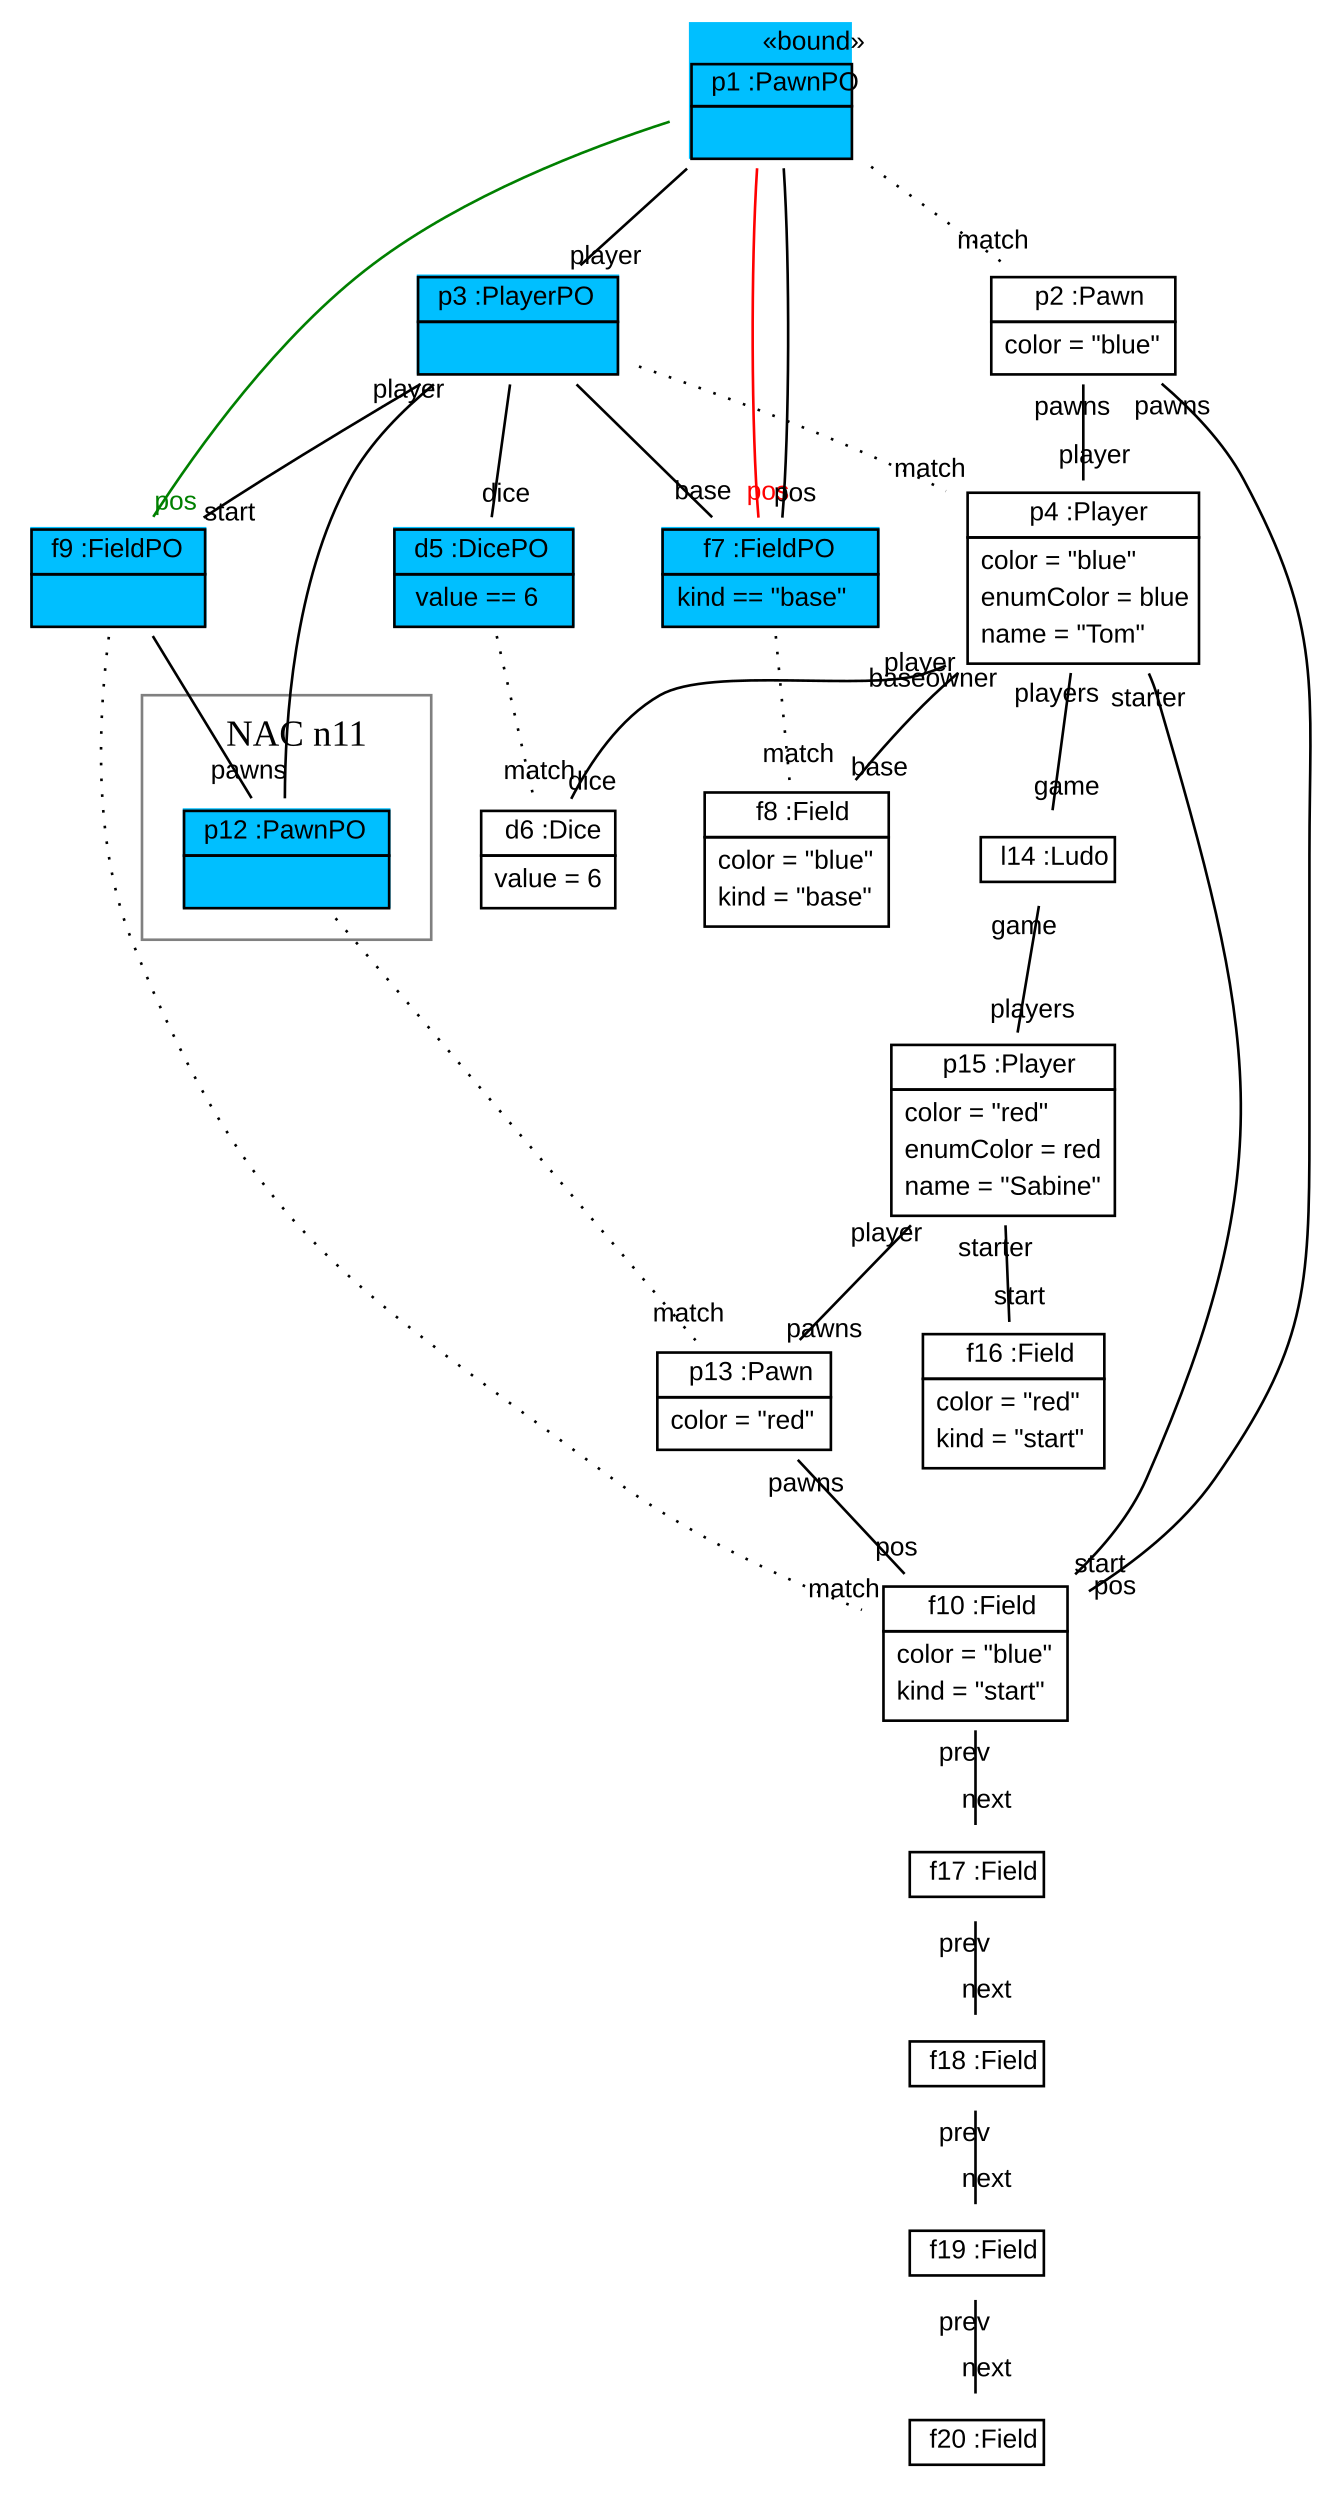
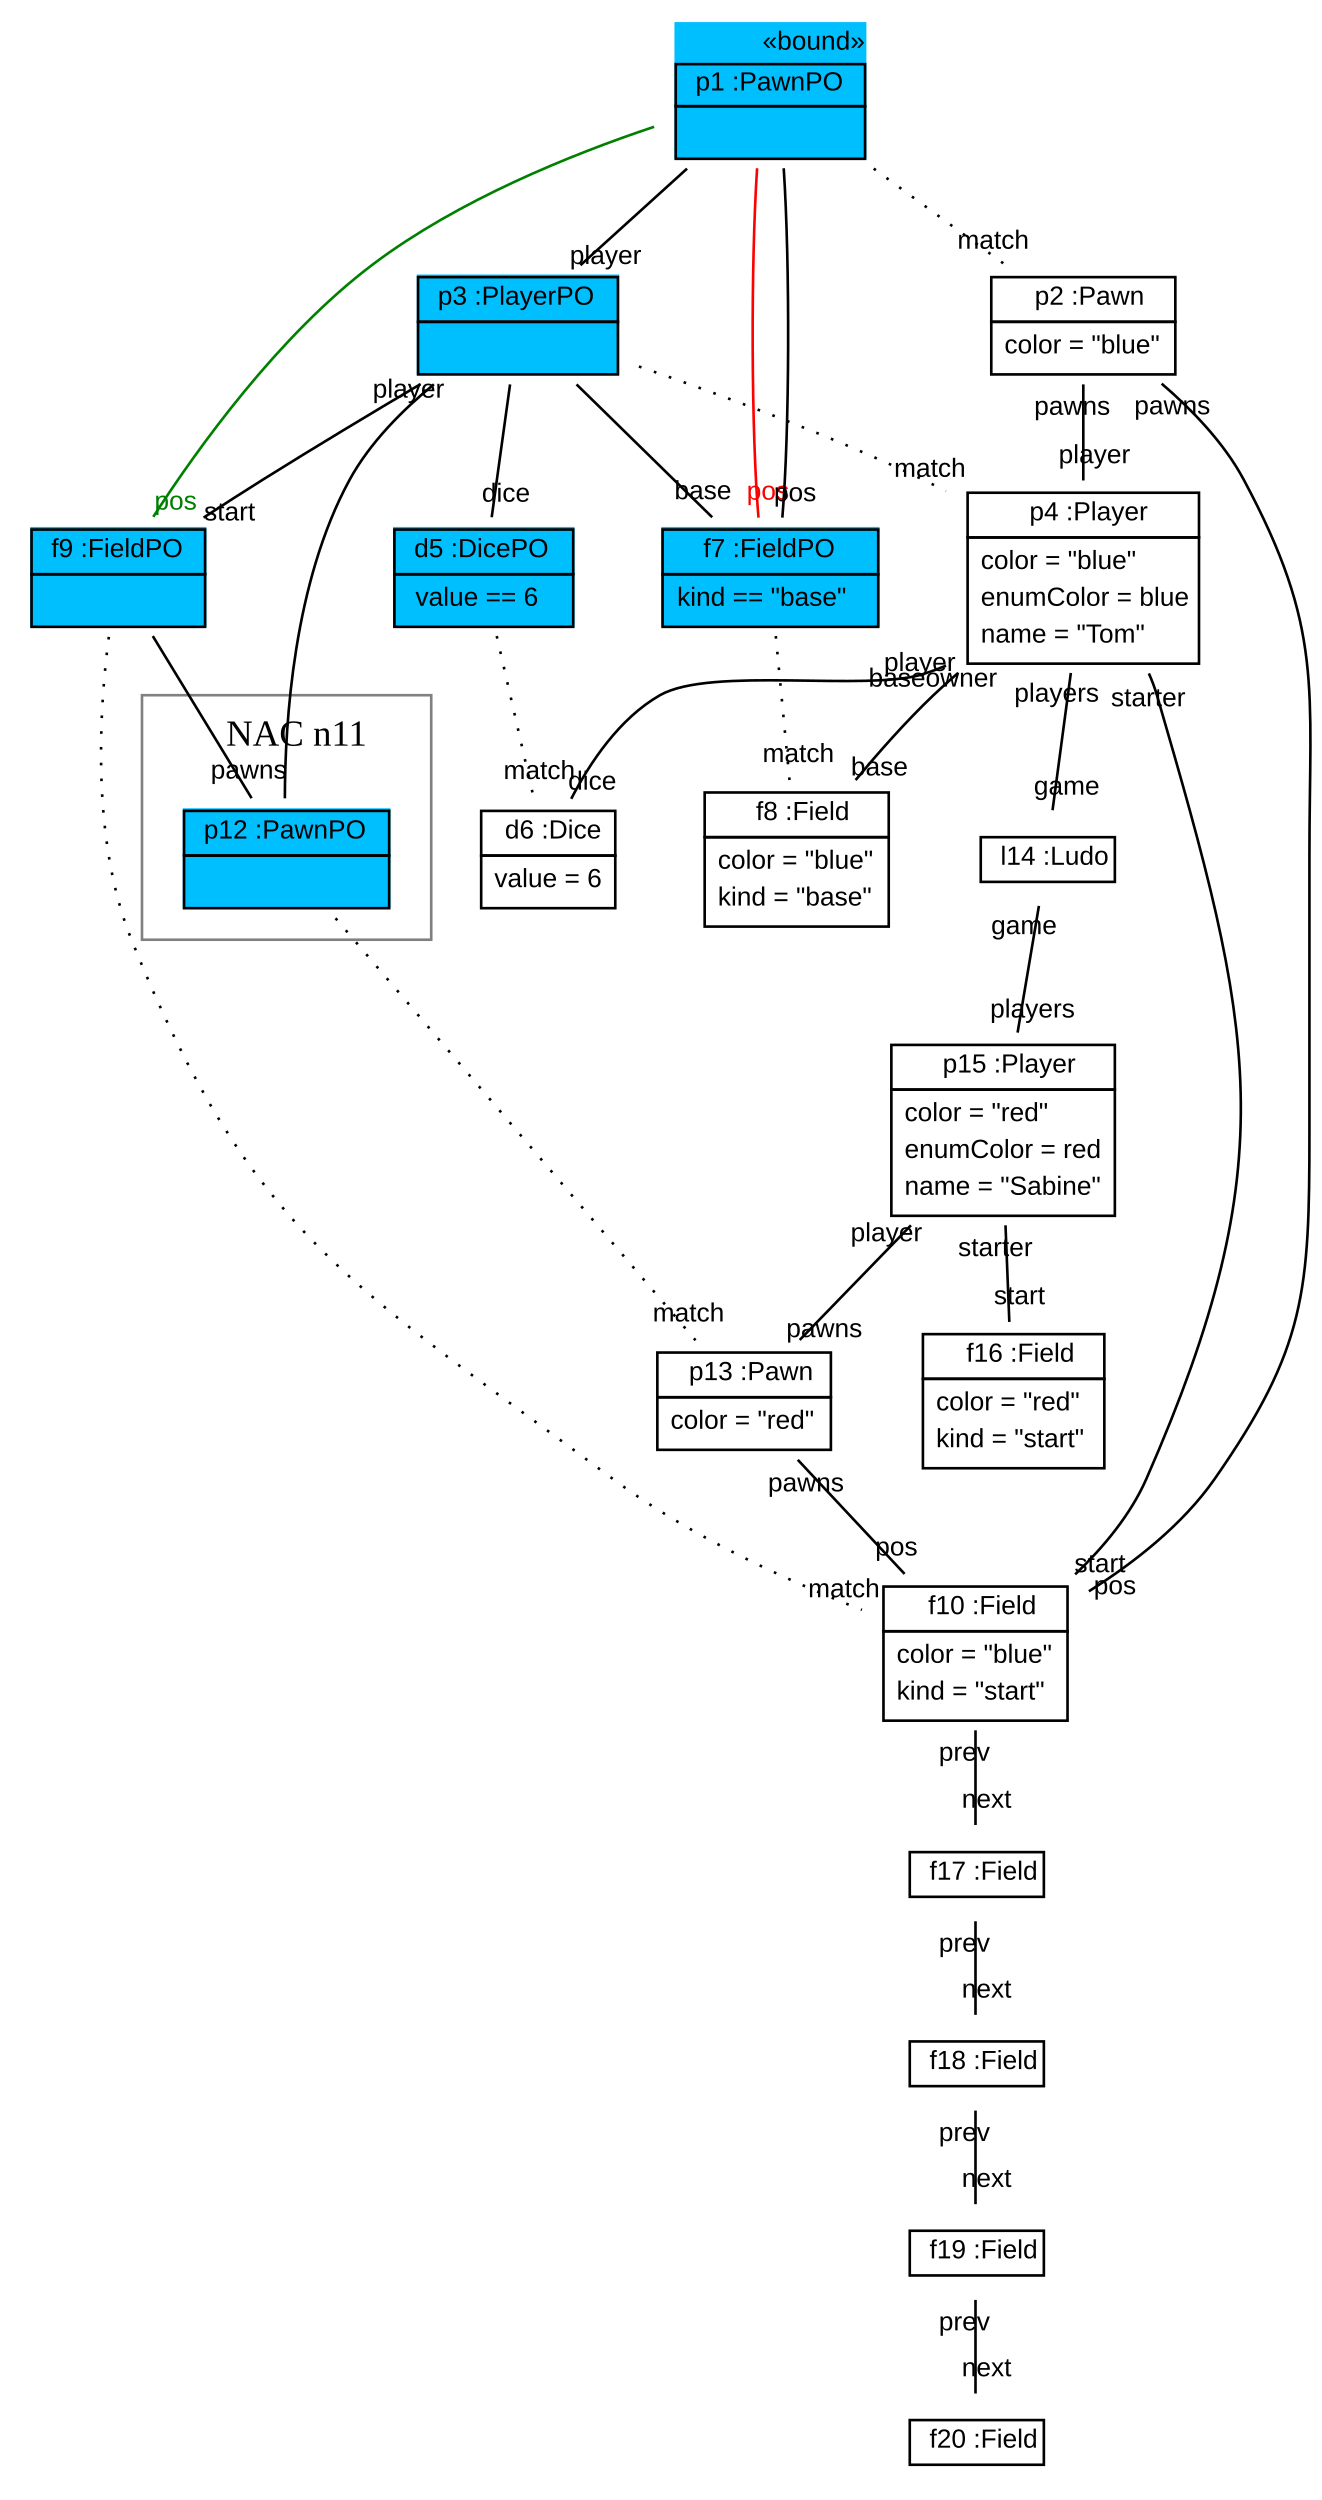
<svg xmlns="http://www.w3.org/2000/svg" xmlns:xlink="http://www.w3.org/1999/xlink" width="502pt" height="950pt" viewBox="0.00 0.00 502.42 950.00">
  <g id="graph1" class="graph" transform="scale(1 1) rotate(0) translate(4 946)">
    <polygon fill="white" stroke="white" points="-4,5 -4,-946 499.415,-946 499.415,5 -4,5" />
    <g id="graph2" class="cluster">
      <polygon fill="none" stroke="grey" points="50,-589 50,-682 160,-682 160,-589 50,-589" />
      <text text-anchor="start" x="82" y="-662.8" font-family="Times New Roman,serif" font-size="14.00">NAC n11</text>
    </g>
    <g id="node1" class="node">
-       <polygon fill="deepskyblue" stroke="deepskyblue" points="258.5,-886.5 258.5,-937.5 319.5,-937.5 319.5,-886.5 258.5,-886.5" />
+       <polygon fill="deepskyblue" stroke="deepskyblue" points="253,-886.5 253,-937.5 325,-937.5 325,-886.5 253,-886.5" />
      <text text-anchor="start" x="286" y="-927.5" font-family="Arial" font-size="10.00">«bound»</text>
-       <polygon fill="none" stroke="black" points="259,-906 259,-922 320,-922 320,-906 259,-906" />
-       <text text-anchor="start" x="262.5" y="-912" font-family="Arial" font-size="10.00"> </text>
-       <text text-anchor="start" x="266.5" y="-912" font-family="Arial" font-size="10.00"> p1 :PawnPO </text>
-       <polygon fill="none" stroke="black" points="259,-886 259,-906 320,-906 320,-886 259,-886" />
-       <text text-anchor="start" x="286" y="-894" font-family="Arial" font-size="10.00">  </text>
+       <polygon fill="none" stroke="black" points="253,-906 253,-922 325,-922 325,-906 253,-906" />
+       <text text-anchor="start" x="256.5" y="-912" font-family="Arial" font-size="10.00"> </text>
+       <text text-anchor="start" x="260.5" y="-912" font-family="Arial" font-size="10.00"> p1 :PawnPO </text>
+       <polygon fill="none" stroke="black" points="253,-886 253,-906 325,-906 325,-886 253,-886" />
+       <text text-anchor="start" x="285.5" y="-894" font-family="Arial" font-size="10.00">  </text>
    </g>
    <g id="node2" class="node">
      <polygon fill="deepskyblue" stroke="deepskyblue" points="155,-804.5 155,-841.5 231,-841.5 231,-804.5 155,-804.5" />
      <polygon fill="none" stroke="black" points="155,-824 155,-841 231,-841 231,-824 155,-824" />
      <text text-anchor="start" x="158.5" y="-830.5" font-family="Arial" font-size="10.00"> </text>
      <text text-anchor="start" x="162.5" y="-830.5" font-family="Arial" font-size="10.00"> p3 :PlayerPO </text>
      <polygon fill="none" stroke="black" points="155,-804 155,-824 231,-824 231,-804 155,-804" />
      <text text-anchor="start" x="189.5" y="-812" font-family="Arial" font-size="10.00">  </text>
    </g>
    <g id="edge15" class="edge">
      <path fill="none" stroke="black" d="M257.3,-882.272C244.083,-870.294 228.996,-856.621 216.758,-845.531" />
      <text text-anchor="middle" x="226.312" y="-845.985" font-family="Arial" font-size="10.00">player</text>
    </g>
    <g id="node4" class="node">
      <polygon fill="deepskyblue" stroke="deepskyblue" points="248,-708.5 248,-745.5 330,-745.5 330,-708.5 248,-708.5" />
      <polygon fill="none" stroke="black" points="248,-728 248,-745 330,-745 330,-728 248,-728" />
      <text text-anchor="start" x="259.5" y="-734.5" font-family="Arial" font-size="10.00"> </text>
      <text text-anchor="start" x="263.5" y="-734.5" font-family="Arial" font-size="10.00"> f7 :FieldPO </text>
      <polygon fill="none" stroke="black" points="248,-708 248,-728 330,-728 330,-708 248,-708" />
      <text text-anchor="start" x="253.5" y="-716" font-family="Arial" font-size="10.00"> kind == "base" </text>
    </g>
    <g id="edge29" class="edge">
      <path fill="none" stroke="red" d="M283.938,-882.406C281.525,-845.614 281.699,-782.521 284.461,-749.531" />
      <text text-anchor="middle" x="288.045" y="-756.366" font-family="Arial" font-size="10.00" fill="red">pos</text>
    </g>
    <g id="edge19" class="edge">
      <path fill="none" stroke="black" d="M294.063,-882.406C296.475,-845.614 296.301,-782.521 293.539,-749.531" />
      <text text-anchor="middle" x="298.387" y="-755.777" font-family="Arial" font-size="10.00">pos</text>
    </g>
    <g id="node5" class="node">
      <polygon fill="deepskyblue" stroke="deepskyblue" points="8,-708.5 8,-745.5 74,-745.5 74,-708.5 8,-708.5" />
      <polygon fill="none" stroke="black" points="8,-728 8,-745 74,-745 74,-728 8,-728" />
      <text text-anchor="start" x="11.5" y="-734.5" font-family="Arial" font-size="10.00"> </text>
      <text text-anchor="start" x="15.5" y="-734.5" font-family="Arial" font-size="10.00"> f9 :FieldPO </text>
      <polygon fill="none" stroke="black" points="8,-708 8,-728 74,-728 74,-708 8,-708" />
      <text text-anchor="start" x="37.5" y="-716" font-family="Arial" font-size="10.00">  </text>
    </g>
    <g id="edge31" class="edge">
-       <path fill="none" stroke="green" d="M250.696,-900.132C218.487,-889.739 172.334,-871.811 138,-846 101.964,-818.91 71.013,-775.763 54.285,-749.831" />
+       <path fill="none" stroke="green" d="M244.773,-898.186C213.009,-887.567 170.281,-870.268 138,-846 101.964,-818.91 71.013,-775.763 54.285,-749.831" />
      <text text-anchor="middle" x="62.797" y="-752.58" font-family="Arial" font-size="10.00" fill="green">pos</text>
    </g>
    <g id="node8" class="node">
      <a xlink:href="../../SDMLib/src/org/sdmlib/examples/ludo/Pawn.java" xlink:title="&lt;TABLE&gt;">
        <polygon fill="none" stroke="black" points="373,-824 373,-841 443,-841 443,-824 373,-824" />
        <text text-anchor="start" x="385.5" y="-830.5" font-family="Arial" font-size="10.00"> </text>
        <text text-anchor="start" x="389.5" y="-830.5" font-family="Arial" font-size="10.00">p2 :Pawn</text>
      </a>
      <polygon fill="none" stroke="black" points="373,-804 373,-824 443,-824 443,-804 373,-804" />
      <text text-anchor="start" x="378" y="-812" font-family="Arial" font-size="10.00">color = "blue"</text>
    </g>
    <g id="edge3" class="edge">
-       <path fill="none" stroke="black" stroke-dasharray="1,5" d="M327.307,-882.994C343.886,-870.873 362.989,-856.907 378.446,-845.607" />
-       <text text-anchor="middle" x="373.624" y="-851.867" font-family="Arial" font-size="10.00">match</text>
+       <path fill="none" stroke="black" stroke-dasharray="1,5" d="M328.295,-882.272C344.678,-870.294 363.38,-856.621 378.55,-845.531" />
+       <text text-anchor="middle" x="373.728" y="-851.791" font-family="Arial" font-size="10.00">match</text>
    </g>
    <g id="node3" class="node">
      <polygon fill="deepskyblue" stroke="deepskyblue" points="146,-708.5 146,-745.5 214,-745.5 214,-708.5 146,-708.5" />
      <polygon fill="none" stroke="black" points="146,-728 146,-745 214,-745 214,-728 146,-728" />
      <text text-anchor="start" x="149.5" y="-734.5" font-family="Arial" font-size="10.00"> </text>
      <text text-anchor="start" x="153.5" y="-734.5" font-family="Arial" font-size="10.00"> d5 :DicePO </text>
      <polygon fill="none" stroke="black" points="146,-708 146,-728 214,-728 214,-708 146,-708" />
      <text text-anchor="start" x="154" y="-716" font-family="Arial" font-size="10.00"> value == 6 </text>
    </g>
    <g id="edge17" class="edge">
      <path fill="none" stroke="black" d="M189.985,-800.198C187.885,-785.012 185.095,-764.844 182.999,-749.684" />
      <text text-anchor="middle" x="188.427" y="-755.582" font-family="Arial" font-size="10.00">dice</text>
    </g>
    <g id="edge21" class="edge">
      <path fill="none" stroke="black" d="M215.266,-800.198C230.775,-785.012 251.373,-764.844 266.855,-749.684" />
      <text text-anchor="middle" x="263.336" y="-756.544" font-family="Arial" font-size="10.00">base</text>
    </g>
    <g id="edge23" class="edge">
      <path fill="none" stroke="black" d="M155.937,-800.317C137.768,-789.566 115.626,-776.283 96,-764 88.648,-759.399 80.814,-754.356 73.432,-749.541" />
      <text text-anchor="middle" x="83.332" y="-748.446" font-family="Arial" font-size="10.00">start</text>
    </g>
    <g id="node9" class="node">
      <a xlink:href="../../SDMLib/src/org/sdmlib/examples/ludo/Player.java" xlink:title="&lt;TABLE&gt;">
        <polygon fill="none" stroke="black" points="364,-742 364,-759 452,-759 452,-742 364,-742" />
        <text text-anchor="start" x="383.5" y="-748.5" font-family="Arial" font-size="10.00"> </text>
        <text text-anchor="start" x="387.5" y="-748.5" font-family="Arial" font-size="10.00">p4 :Player</text>
      </a>
      <polygon fill="none" stroke="black" points="364,-694 364,-742 452,-742 452,-694 364,-694" />
      <text text-anchor="start" x="369" y="-730" font-family="Arial" font-size="10.00">color = "blue"</text>
      <text text-anchor="start" x="369" y="-716" font-family="Arial" font-size="10.00">enumColor = blue</text>
      <text text-anchor="start" x="369" y="-702" font-family="Arial" font-size="10.00">name = "Tom"</text>
    </g>
    <g id="edge5" class="edge">
      <path fill="none" stroke="black" stroke-dasharray="1,5" d="M239.009,-807.014C270.078,-796.329 311.7,-780.907 347,-764 349.884,-762.619 352.811,-761.147 355.743,-759.617" />
      <text text-anchor="middle" x="349.651" y="-765.047" font-family="Arial" font-size="10.00">match</text>
    </g>
    <g id="node19" class="node">
      <a xlink:href="../../SDMLib/src/org/sdmlib/examples/ludo/Dice.java" xlink:title="&lt;TABLE&gt;">
        <polygon fill="none" stroke="black" points="179,-621 179,-638 230,-638 230,-621 179,-621" />
        <text text-anchor="start" x="184" y="-627.5" font-family="Arial" font-size="10.00"> </text>
        <text text-anchor="start" x="188" y="-627.5" font-family="Arial" font-size="10.00">d6 :Dice</text>
      </a>
      <polygon fill="none" stroke="black" points="179,-601 179,-621 230,-621 230,-601 179,-601" />
      <text text-anchor="start" x="184" y="-609" font-family="Arial" font-size="10.00">value = 6</text>
    </g>
    <g id="edge7" class="edge">
      <path fill="none" stroke="black" stroke-dasharray="1,5" d="M184.915,-704.498C189.029,-686.499 194.874,-660.926 199.009,-642.834" />
      <text text-anchor="middle" x="201.11" y="-650.111" font-family="Arial" font-size="10.00">match</text>
    </g>
    <g id="node20" class="node">
      <a xlink:href="../../SDMLib/src/org/sdmlib/examples/ludo/Field.java" xlink:title="&lt;TABLE&gt;">
        <polygon fill="none" stroke="black" points="264,-628 264,-645 334,-645 334,-628 264,-628" />
        <text text-anchor="start" x="279.5" y="-634.5" font-family="Arial" font-size="10.00"> </text>
        <text text-anchor="start" x="283.5" y="-634.5" font-family="Arial" font-size="10.00">f8 :Field</text>
      </a>
      <polygon fill="none" stroke="black" points="264,-594 264,-628 334,-628 334,-594 264,-594" />
      <text text-anchor="start" x="269" y="-616" font-family="Arial" font-size="10.00">color = "blue"</text>
      <text text-anchor="start" x="269" y="-602" font-family="Arial" font-size="10.00">kind = "base"</text>
    </g>
    <g id="edge9" class="edge">
      <path fill="none" stroke="black" stroke-dasharray="1,5" d="M291.048,-704.498C292.556,-688.659 294.623,-666.954 296.272,-649.644" />
      <text text-anchor="middle" x="299.62" y="-656.567" font-family="Arial" font-size="10.00">match</text>
    </g>
    <g id="node7" class="node">
      <polygon fill="deepskyblue" stroke="deepskyblue" points="66,-601.5 66,-638.5 144,-638.5 144,-601.5 66,-601.5" />
      <polygon fill="none" stroke="black" points="66,-621 66,-638 144,-638 144,-621 66,-621" />
      <text text-anchor="start" x="69.5" y="-627.5" font-family="Arial" font-size="10.00"> </text>
      <text text-anchor="start" x="73.5" y="-627.5" font-family="Arial" font-size="10.00"> p12 :PawnPO </text>
      <polygon fill="none" stroke="black" points="66,-601 66,-621 144,-621 144,-601 66,-601" />
      <text text-anchor="start" x="101.5" y="-609" font-family="Arial" font-size="10.00">  </text>
    </g>
    <g id="edge25" class="edge">
      <path fill="none" stroke="black" d="M54.106,-704.498C65.077,-686.499 80.664,-660.926 91.692,-642.834" />
      <text text-anchor="middle" x="90.584" y="-650.272" font-family="Arial" font-size="10.00">pawns</text>
    </g>
    <g id="node14" class="node">
      <a xlink:href="../../SDMLib/src/org/sdmlib/examples/ludo/Field.java" xlink:title="&lt;TABLE&gt;">
        <polygon fill="none" stroke="black" points="332,-326 332,-343 402,-343 402,-326 332,-326" />
        <text text-anchor="start" x="345" y="-332.5" font-family="Arial" font-size="10.00"> </text>
        <text text-anchor="start" x="349" y="-332.5" font-family="Arial" font-size="10.00">f10 :Field</text>
      </a>
      <polygon fill="none" stroke="black" points="332,-292 332,-326 402,-326 402,-292 332,-292" />
      <text text-anchor="start" x="337" y="-314" font-family="Arial" font-size="10.00">color = "blue"</text>
      <text text-anchor="start" x="337" y="-300" font-family="Arial" font-size="10.00">kind = "start"</text>
    </g>
    <g id="edge11" class="edge">
      <path fill="none" stroke="black" stroke-dasharray="1,5" d="M37.388,-704.181C33.748,-676.334 30.627,-627.198 46,-589 91.598,-475.699 131.119,-457.046 229,-384 257.971,-362.38 295.281,-345.335 323.801,-334.134" />
      <text text-anchor="middle" x="316.966" y="-338.933" font-family="Arial" font-size="10.00">match</text>
    </g>
    <g id="edge27" class="edge">
      <path fill="none" stroke="black" d="M104.339,-642.778C104.371,-672.114 107.743,-725.127 129,-764 136.698,-778.077 149.142,-790.519 161.019,-800.234" />
      <text text-anchor="middle" x="151.358" y="-795.153" font-family="Arial" font-size="10.00">player</text>
    </g>
    <g id="node13" class="node">
      <a xlink:href="../../SDMLib/src/org/sdmlib/examples/ludo/Pawn.java" xlink:title="&lt;TABLE&gt;">
        <polygon fill="none" stroke="black" points="246,-415 246,-432 312,-432 312,-415 246,-415" />
        <text text-anchor="start" x="254" y="-421.5" font-family="Arial" font-size="10.00"> </text>
        <text text-anchor="start" x="258" y="-421.5" font-family="Arial" font-size="10.00">p13 :Pawn</text>
      </a>
      <polygon fill="none" stroke="black" points="246,-395 246,-415 312,-415 312,-395 246,-395" />
      <text text-anchor="start" x="251" y="-403" font-family="Arial" font-size="10.00">color = "red"</text>
    </g>
    <g id="edge13" class="edge">
      <path fill="none" stroke="black" stroke-dasharray="1,5" d="M123.621,-597.168C157.111,-557.904 227.12,-475.824 260.513,-436.675" />
      <text text-anchor="middle" x="257.847" y="-443.813" font-family="Arial" font-size="10.00">match</text>
    </g>
    <g id="edge33" class="edge">
      <path fill="none" stroke="black" d="M408,-800.198C408,-789.351 408,-775.962 408,-763.671" />
      <text text-anchor="middle" x="412.226" y="-770.234" font-family="Arial" font-size="10.00">player</text>
      <text text-anchor="middle" x="403.774" y="-788.635" font-family="Arial" font-size="10.00">pawns</text>
    </g>
    <g id="edge35" class="edge">
      <path fill="none" stroke="black" d="M437.8,-800.479C449.303,-790.639 461.478,-778.04 469,-764 499.469,-707.128 494,-685.519 494,-621 494,-621 494,-621 494,-516 494,-455.191 492.756,-433.898 458,-384 445.794,-366.476 427.276,-352.01 410.124,-341.211" />
      <text text-anchor="middle" x="420.029" y="-340.084" font-family="Arial" font-size="10.00">pos</text>
      <text text-anchor="middle" x="441.837" y="-788.83" font-family="Arial" font-size="10.00">pawns</text>
    </g>
    <g id="node10" class="node">
      <a xlink:href="../../SDMLib/src/org/sdmlib/examples/ludo/Ludo.java" xlink:title="&lt;TABLE&gt;">
        <polygon fill="none" stroke="black" points="369,-611 369,-628 420,-628 420,-611 369,-611" />
        <text text-anchor="start" x="372.5" y="-617.5" font-family="Arial" font-size="10.00"> </text>
        <text text-anchor="start" x="376.5" y="-617.5" font-family="Arial" font-size="10.00">l14 :Ludo</text>
      </a>
    </g>
    <g id="edge37" class="edge">
      <path fill="none" stroke="black" d="M403.26,-690.452C400.912,-672.841 398.184,-652.38 396.3,-638.25" />
      <text text-anchor="middle" x="401.687" y="-644.175" font-family="Arial" font-size="10.00">game</text>
      <text text-anchor="middle" x="397.873" y="-679.527" font-family="Arial" font-size="10.00">players</text>
    </g>
    <g id="edge41" class="edge">
      <path fill="none" stroke="black" d="M432.936,-690.28C434.145,-687.556 435.19,-684.782 436,-682 473.033,-554.826 485.226,-505.292 432,-384 425.972,-370.263 415.607,-357.85 404.903,-347.642" />
      <text text-anchor="middle" x="414.337" y="-348.459" font-family="Arial" font-size="10.00">start</text>
      <text text-anchor="middle" x="432.691" y="-677.783" font-family="Arial" font-size="10.00">starter</text>
    </g>
    <g id="edge39" class="edge">
      <path fill="none" stroke="black" d="M355.791,-693.229C352.871,-692.017 349.931,-690.928 347,-690 325.746,-683.274 266.365,-693.044 247,-682 231.58,-673.206 220.35,-656.354 213.241,-642.588" />
      <text text-anchor="middle" x="221.246" y="-646.081" font-family="Arial" font-size="10.00">dice</text>
      <text text-anchor="middle" x="345.802" y="-691.197" font-family="Arial" font-size="10.00">player</text>
    </g>
    <g id="edge43" class="edge">
      <path fill="none" stroke="black" d="M360.397,-690.482C357.151,-687.688 353.987,-684.845 351,-682 340.622,-672.114 330.177,-660.308 321.399,-649.728" />
      <text text-anchor="middle" x="330.455" y="-651.471" font-family="Arial" font-size="10.00">base</text>
      <text text-anchor="middle" x="350.777" y="-685.252" font-family="Arial" font-size="10.00">baseowner</text>
    </g>
    <g id="node11" class="node">
      <a xlink:href="../../SDMLib/src/org/sdmlib/examples/ludo/Player.java" xlink:title="&lt;TABLE&gt;">
        <polygon fill="none" stroke="black" points="335,-532 335,-549 420,-549 420,-532 335,-532" />
        <text text-anchor="start" x="350.5" y="-538.5" font-family="Arial" font-size="10.00"> </text>
        <text text-anchor="start" x="354.5" y="-538.5" font-family="Arial" font-size="10.00">p15 :Player</text>
      </a>
      <polygon fill="none" stroke="black" points="335,-484 335,-532 420,-532 420,-484 335,-484" />
      <text text-anchor="start" x="340" y="-520" font-family="Arial" font-size="10.00">color = "red"</text>
      <text text-anchor="start" x="340" y="-506" font-family="Arial" font-size="10.00">enumColor = red</text>
      <text text-anchor="start" x="340" y="-492" font-family="Arial" font-size="10.00">name = "Sabine"</text>
    </g>
    <g id="edge45" class="edge">
      <path fill="none" stroke="black" d="M391.116,-601.867C388.9,-588.697 385.76,-570.047 383.005,-553.678" />
      <text text-anchor="middle" x="388.677" y="-559.414" font-family="Arial" font-size="10.00">players</text>
      <text text-anchor="middle" x="385.444" y="-591.131" font-family="Arial" font-size="10.00">game</text>
    </g>
    <g id="node12" class="node">
      <a xlink:href="../../SDMLib/src/org/sdmlib/examples/ludo/Field.java" xlink:title="&lt;TABLE&gt;">
        <polygon fill="none" stroke="black" points="347,-422 347,-439 416,-439 416,-422 347,-422" />
        <text text-anchor="start" x="359.5" y="-428.5" font-family="Arial" font-size="10.00"> </text>
        <text text-anchor="start" x="363.5" y="-428.5" font-family="Arial" font-size="10.00">f16 :Field</text>
      </a>
      <polygon fill="none" stroke="black" points="347,-388 347,-422 416,-422 416,-388 347,-388" />
      <text text-anchor="start" x="352" y="-410" font-family="Arial" font-size="10.00">color = "red"</text>
      <text text-anchor="start" x="352" y="-396" font-family="Arial" font-size="10.00">kind = "start"</text>
    </g>
    <g id="edge47" class="edge">
      <path fill="none" stroke="black" d="M378.41,-480.391C378.887,-468.351 379.413,-455.07 379.866,-443.641" />
      <text text-anchor="middle" x="383.73" y="-450.364" font-family="Arial" font-size="10.00">start</text>
      <text text-anchor="middle" x="374.546" y="-468.668" font-family="Arial" font-size="10.00">starter</text>
    </g>
    <g id="edge49" class="edge">
      <path fill="none" stroke="black" d="M342.449,-480.391C328.341,-465.852 312.479,-449.504 300.144,-436.791" />
      <text text-anchor="middle" x="309.488" y="-437.853" font-family="Arial" font-size="10.00">pawns</text>
      <text text-anchor="middle" x="333.105" y="-474.33" font-family="Arial" font-size="10.00">player</text>
    </g>
    <g id="edge51" class="edge">
      <path fill="none" stroke="black" d="M299.41,-391.198C311.494,-378.29 326.949,-361.782 340.029,-347.81" />
      <text text-anchor="middle" x="336.92" y="-354.814" font-family="Arial" font-size="10.00">pos</text>
      <text text-anchor="middle" x="302.519" y="-379.194" font-family="Arial" font-size="10.00">pawns</text>
    </g>
    <g id="node15" class="node">
      <a xlink:href="../../SDMLib/src/org/sdmlib/examples/ludo/Field.java" xlink:title="&lt;TABLE&gt;">
        <polygon fill="none" stroke="black" points="342,-225 342,-242 393,-242 393,-225 342,-225" />
        <text text-anchor="start" x="345.5" y="-231.5" font-family="Arial" font-size="10.00"> </text>
        <text text-anchor="start" x="349.5" y="-231.5" font-family="Arial" font-size="10.00">f17 :Field</text>
      </a>
    </g>
    <g id="edge53" class="edge">
      <path fill="none" stroke="black" d="M367,-288.32C367,-276.312 367,-262.75 367,-252.309" />
      <text text-anchor="middle" x="371.226" y="-258.872" font-family="Arial" font-size="10.00">next</text>
      <text text-anchor="middle" x="362.774" y="-276.757" font-family="Arial" font-size="10.00">prev</text>
    </g>
    <g id="node16" class="node">
      <a xlink:href="../../SDMLib/src/org/sdmlib/examples/ludo/Field.java" xlink:title="&lt;TABLE&gt;">
        <polygon fill="none" stroke="black" points="342,-153 342,-170 393,-170 393,-153 342,-153" />
        <text text-anchor="start" x="345.5" y="-159.5" font-family="Arial" font-size="10.00"> </text>
        <text text-anchor="start" x="349.5" y="-159.5" font-family="Arial" font-size="10.00">f18 :Field</text>
      </a>
    </g>
    <g id="edge55" class="edge">
      <path fill="none" stroke="black" d="M367,-215.697C367,-204.846 367,-190.917 367,-180.104" />
      <text text-anchor="middle" x="371.226" y="-186.667" font-family="Arial" font-size="10.00">next</text>
      <text text-anchor="middle" x="362.774" y="-204.134" font-family="Arial" font-size="10.00">prev</text>
    </g>
    <g id="node17" class="node">
      <a xlink:href="../../SDMLib/src/org/sdmlib/examples/ludo/Field.java" xlink:title="&lt;TABLE&gt;">
        <polygon fill="none" stroke="black" points="342,-81 342,-98 393,-98 393,-81 342,-81" />
        <text text-anchor="start" x="345.5" y="-87.5" font-family="Arial" font-size="10.00"> </text>
        <text text-anchor="start" x="349.5" y="-87.5" font-family="Arial" font-size="10.00">f19 :Field</text>
      </a>
    </g>
    <g id="edge57" class="edge">
      <path fill="none" stroke="black" d="M367,-143.697C367,-132.846 367,-118.917 367,-108.104" />
      <text text-anchor="middle" x="371.226" y="-114.667" font-family="Arial" font-size="10.00">next</text>
      <text text-anchor="middle" x="362.774" y="-132.134" font-family="Arial" font-size="10.00">prev</text>
    </g>
    <g id="node18" class="node">
      <a xlink:href="../../SDMLib/src/org/sdmlib/examples/ludo/Field.java" xlink:title="&lt;TABLE&gt;">
        <polygon fill="none" stroke="black" points="342,-9 342,-26 393,-26 393,-9 342,-9" />
        <text text-anchor="start" x="345.5" y="-15.5" font-family="Arial" font-size="10.00"> </text>
        <text text-anchor="start" x="349.5" y="-15.5" font-family="Arial" font-size="10.00">f20 :Field</text>
      </a>
    </g>
    <g id="edge59" class="edge">
      <path fill="none" stroke="black" d="M367,-71.697C367,-60.846 367,-46.917 367,-36.104" />
      <text text-anchor="middle" x="371.226" y="-42.667" font-family="Arial" font-size="10.00">next</text>
      <text text-anchor="middle" x="362.774" y="-60.133" font-family="Arial" font-size="10.00">prev</text>
    </g>
  </g>
</svg>
